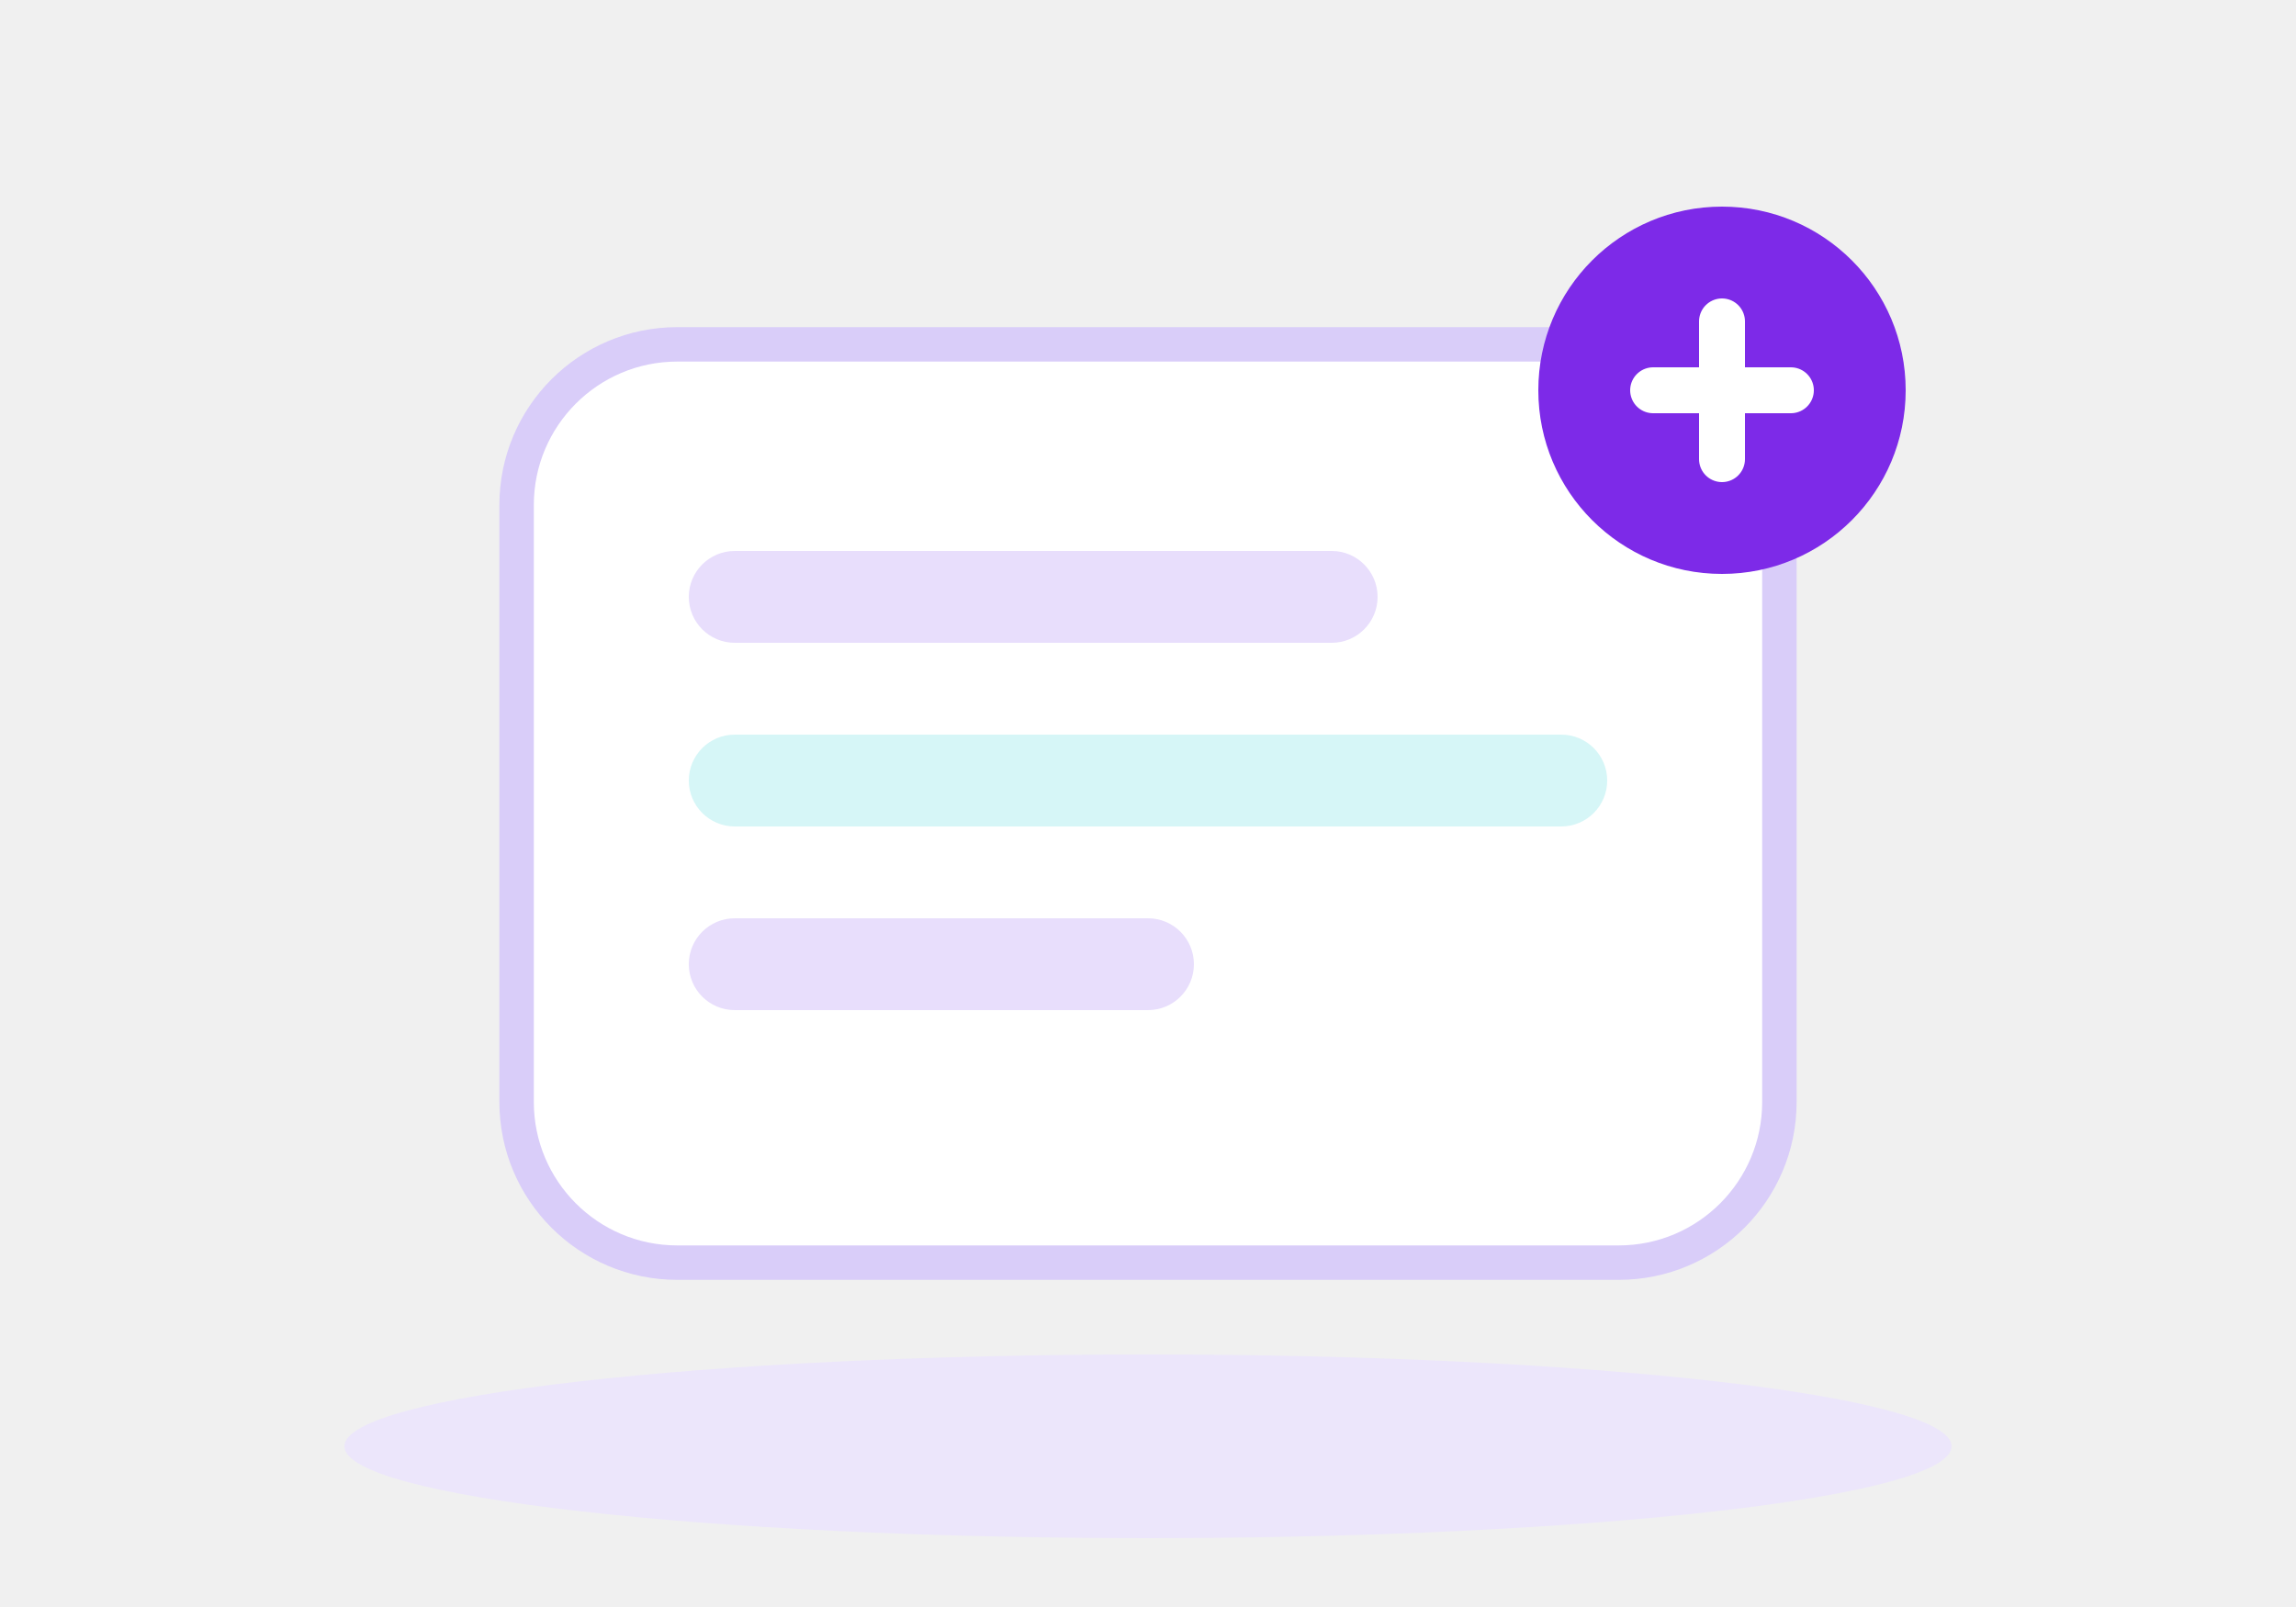
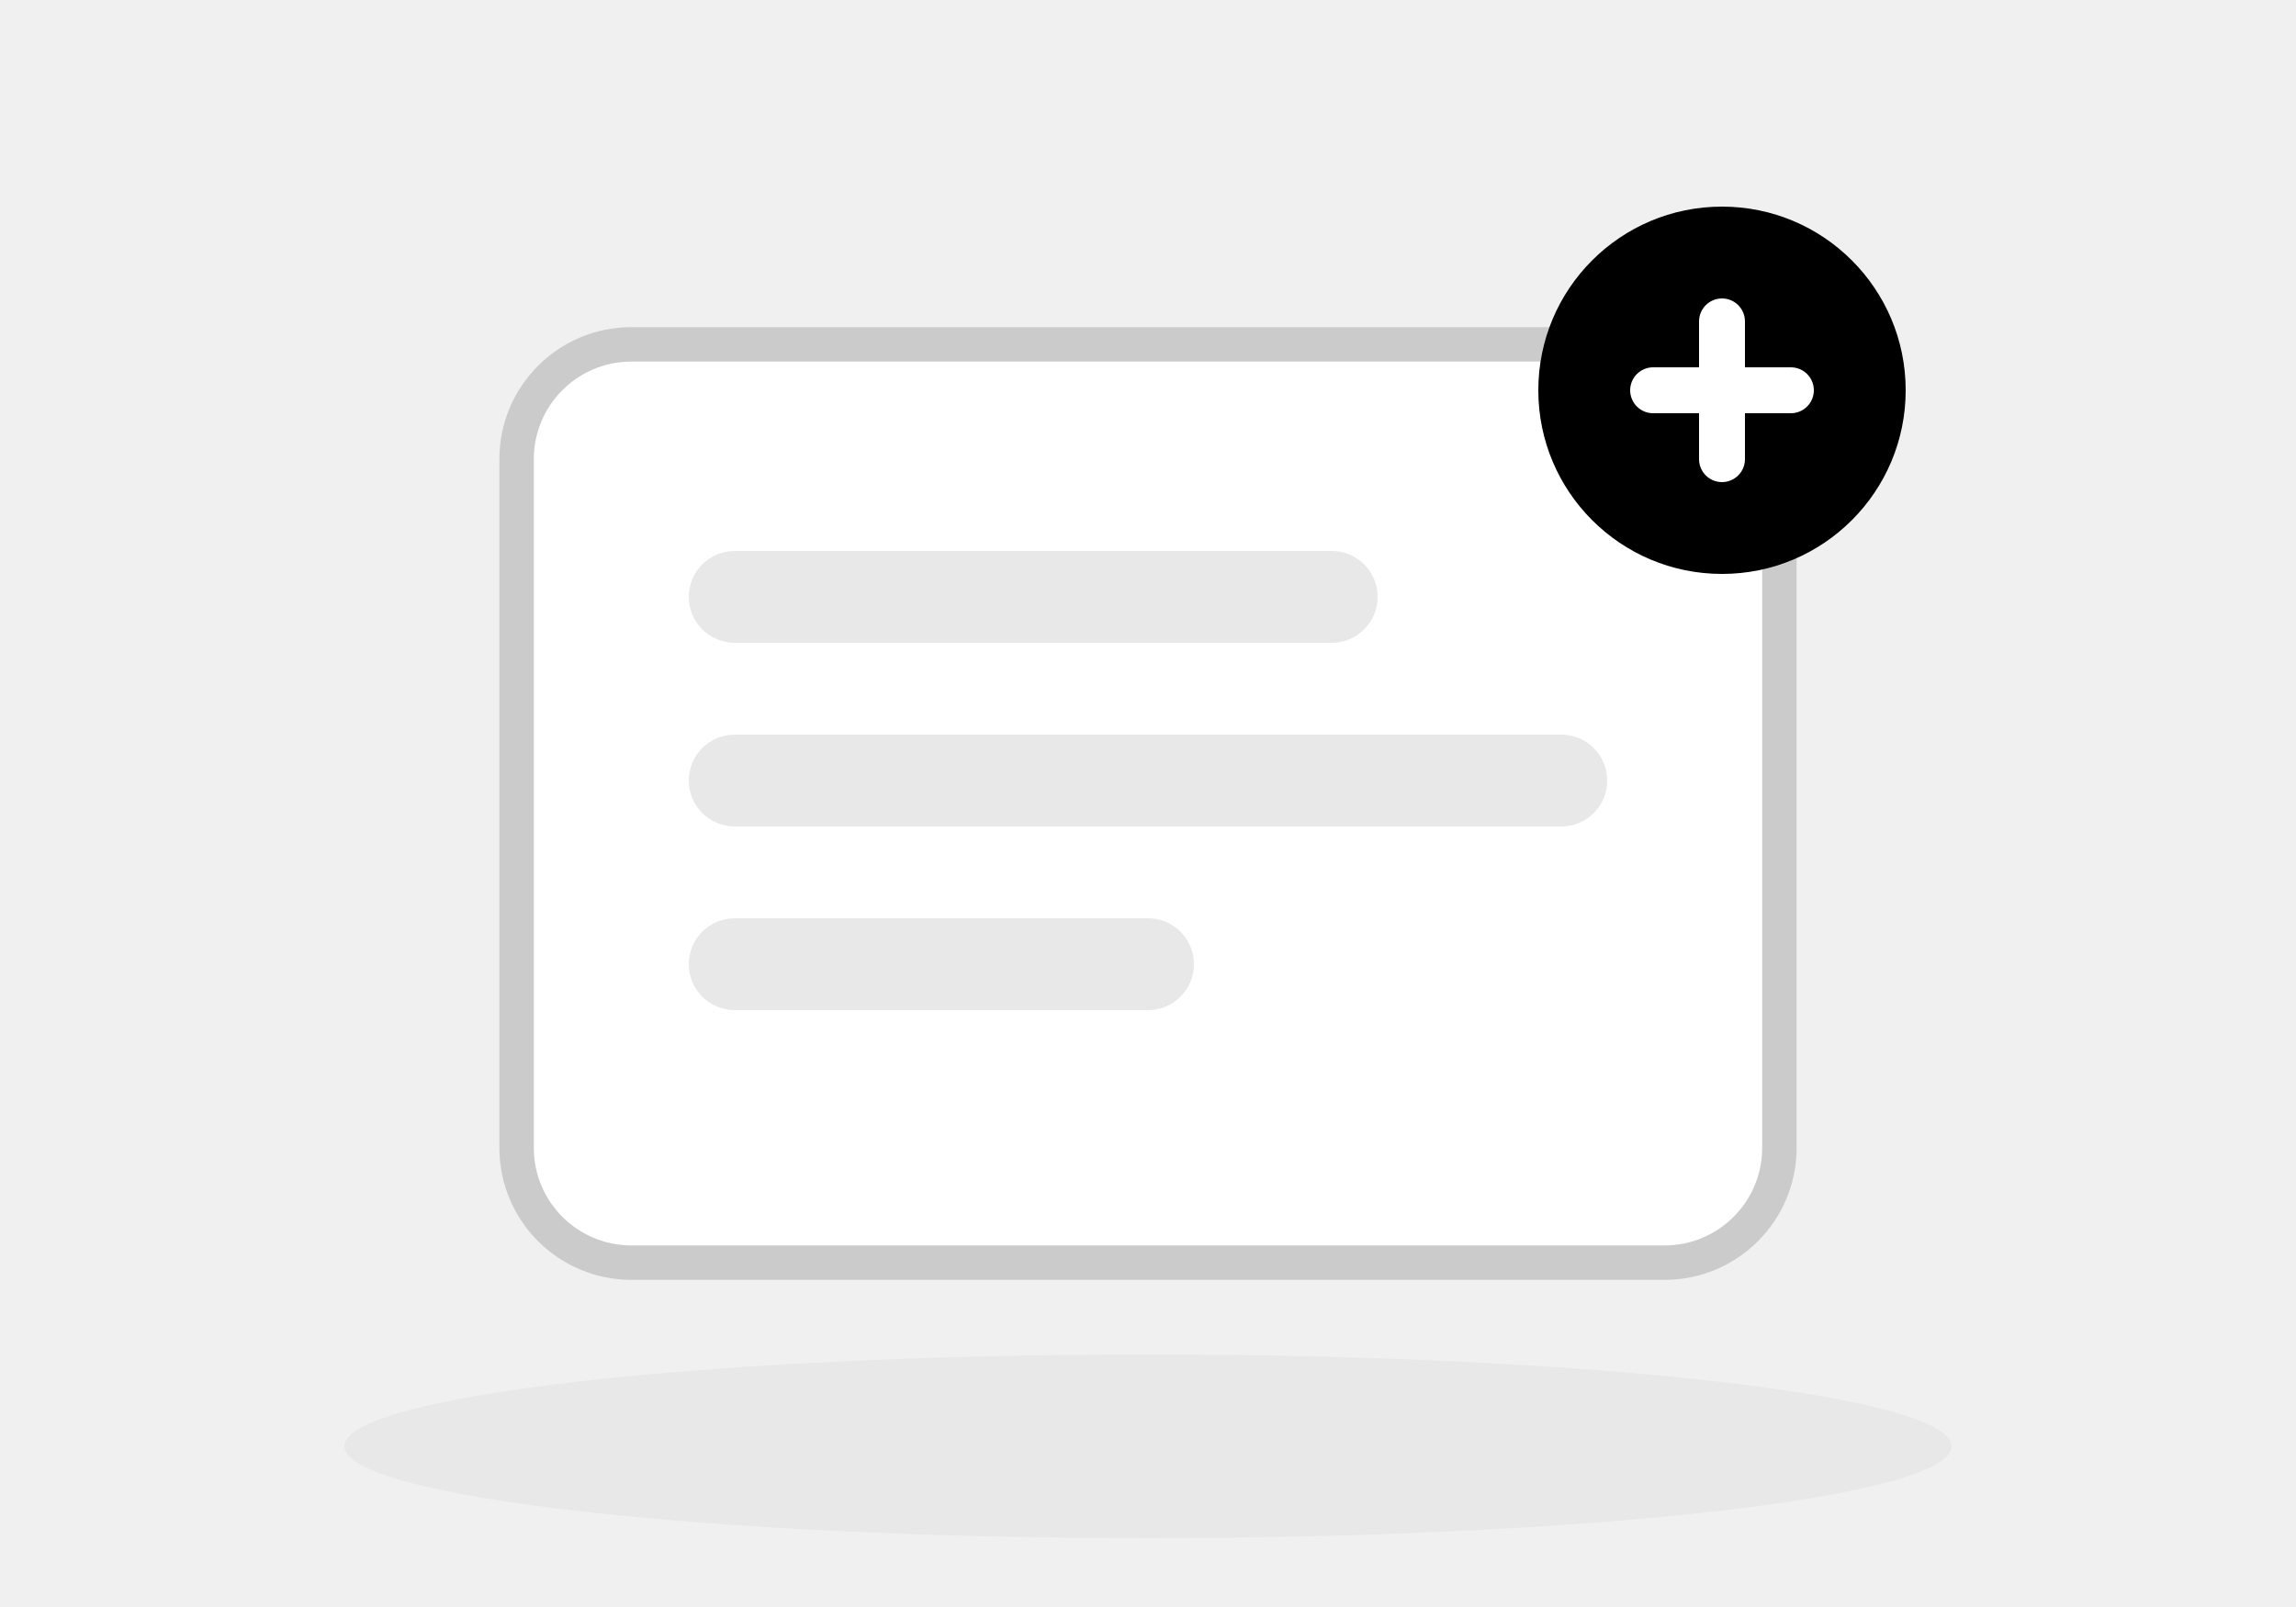
<svg xmlns="http://www.w3.org/2000/svg" viewBox="0 0 200 140" width="200" height="140" role="img" aria-label="Nothing here yet">
-   <ellipse cx="100" cy="126" rx="70" ry="8" fill="#ece6fb" />
-   <rect x="45" y="30" width="110" height="80" rx="14" fill="#fff" stroke="#d9cdf9" stroke-width="3" />
-   <rect x="60" y="48" width="60" height="8" rx="4" fill="#e8defc" />
-   <rect x="60" y="64" width="80" height="8" rx="4" fill="#d6f6f7" />
-   <rect x="60" y="80" width="44" height="8" rx="4" fill="#e8defc" />
-   <circle cx="150" cy="34" r="16" fill="#7d2ae8" />
+   <ellipse cx="100" cy="126" rx="70" ry="8" fill="#e8e8e8" />
+   <rect x="45" y="30" width="110" height="80" rx="10" fill="#ffffff" stroke="#cbcbcb" stroke-width="3" />
+   <rect x="60" y="48" width="60" height="8" rx="4" fill="#e8e8e8" />
+   <rect x="60" y="64" width="80" height="8" rx="4" fill="#e8e8e8" />
+   <rect x="60" y="80" width="44" height="8" rx="4" fill="#e8e8e8" />
+   <circle cx="150" cy="34" r="16" fill="#000000" />
  <path d="M144 34 h12 M150 28 v12" stroke="#fff" stroke-width="4" stroke-linecap="round" />
</svg>
